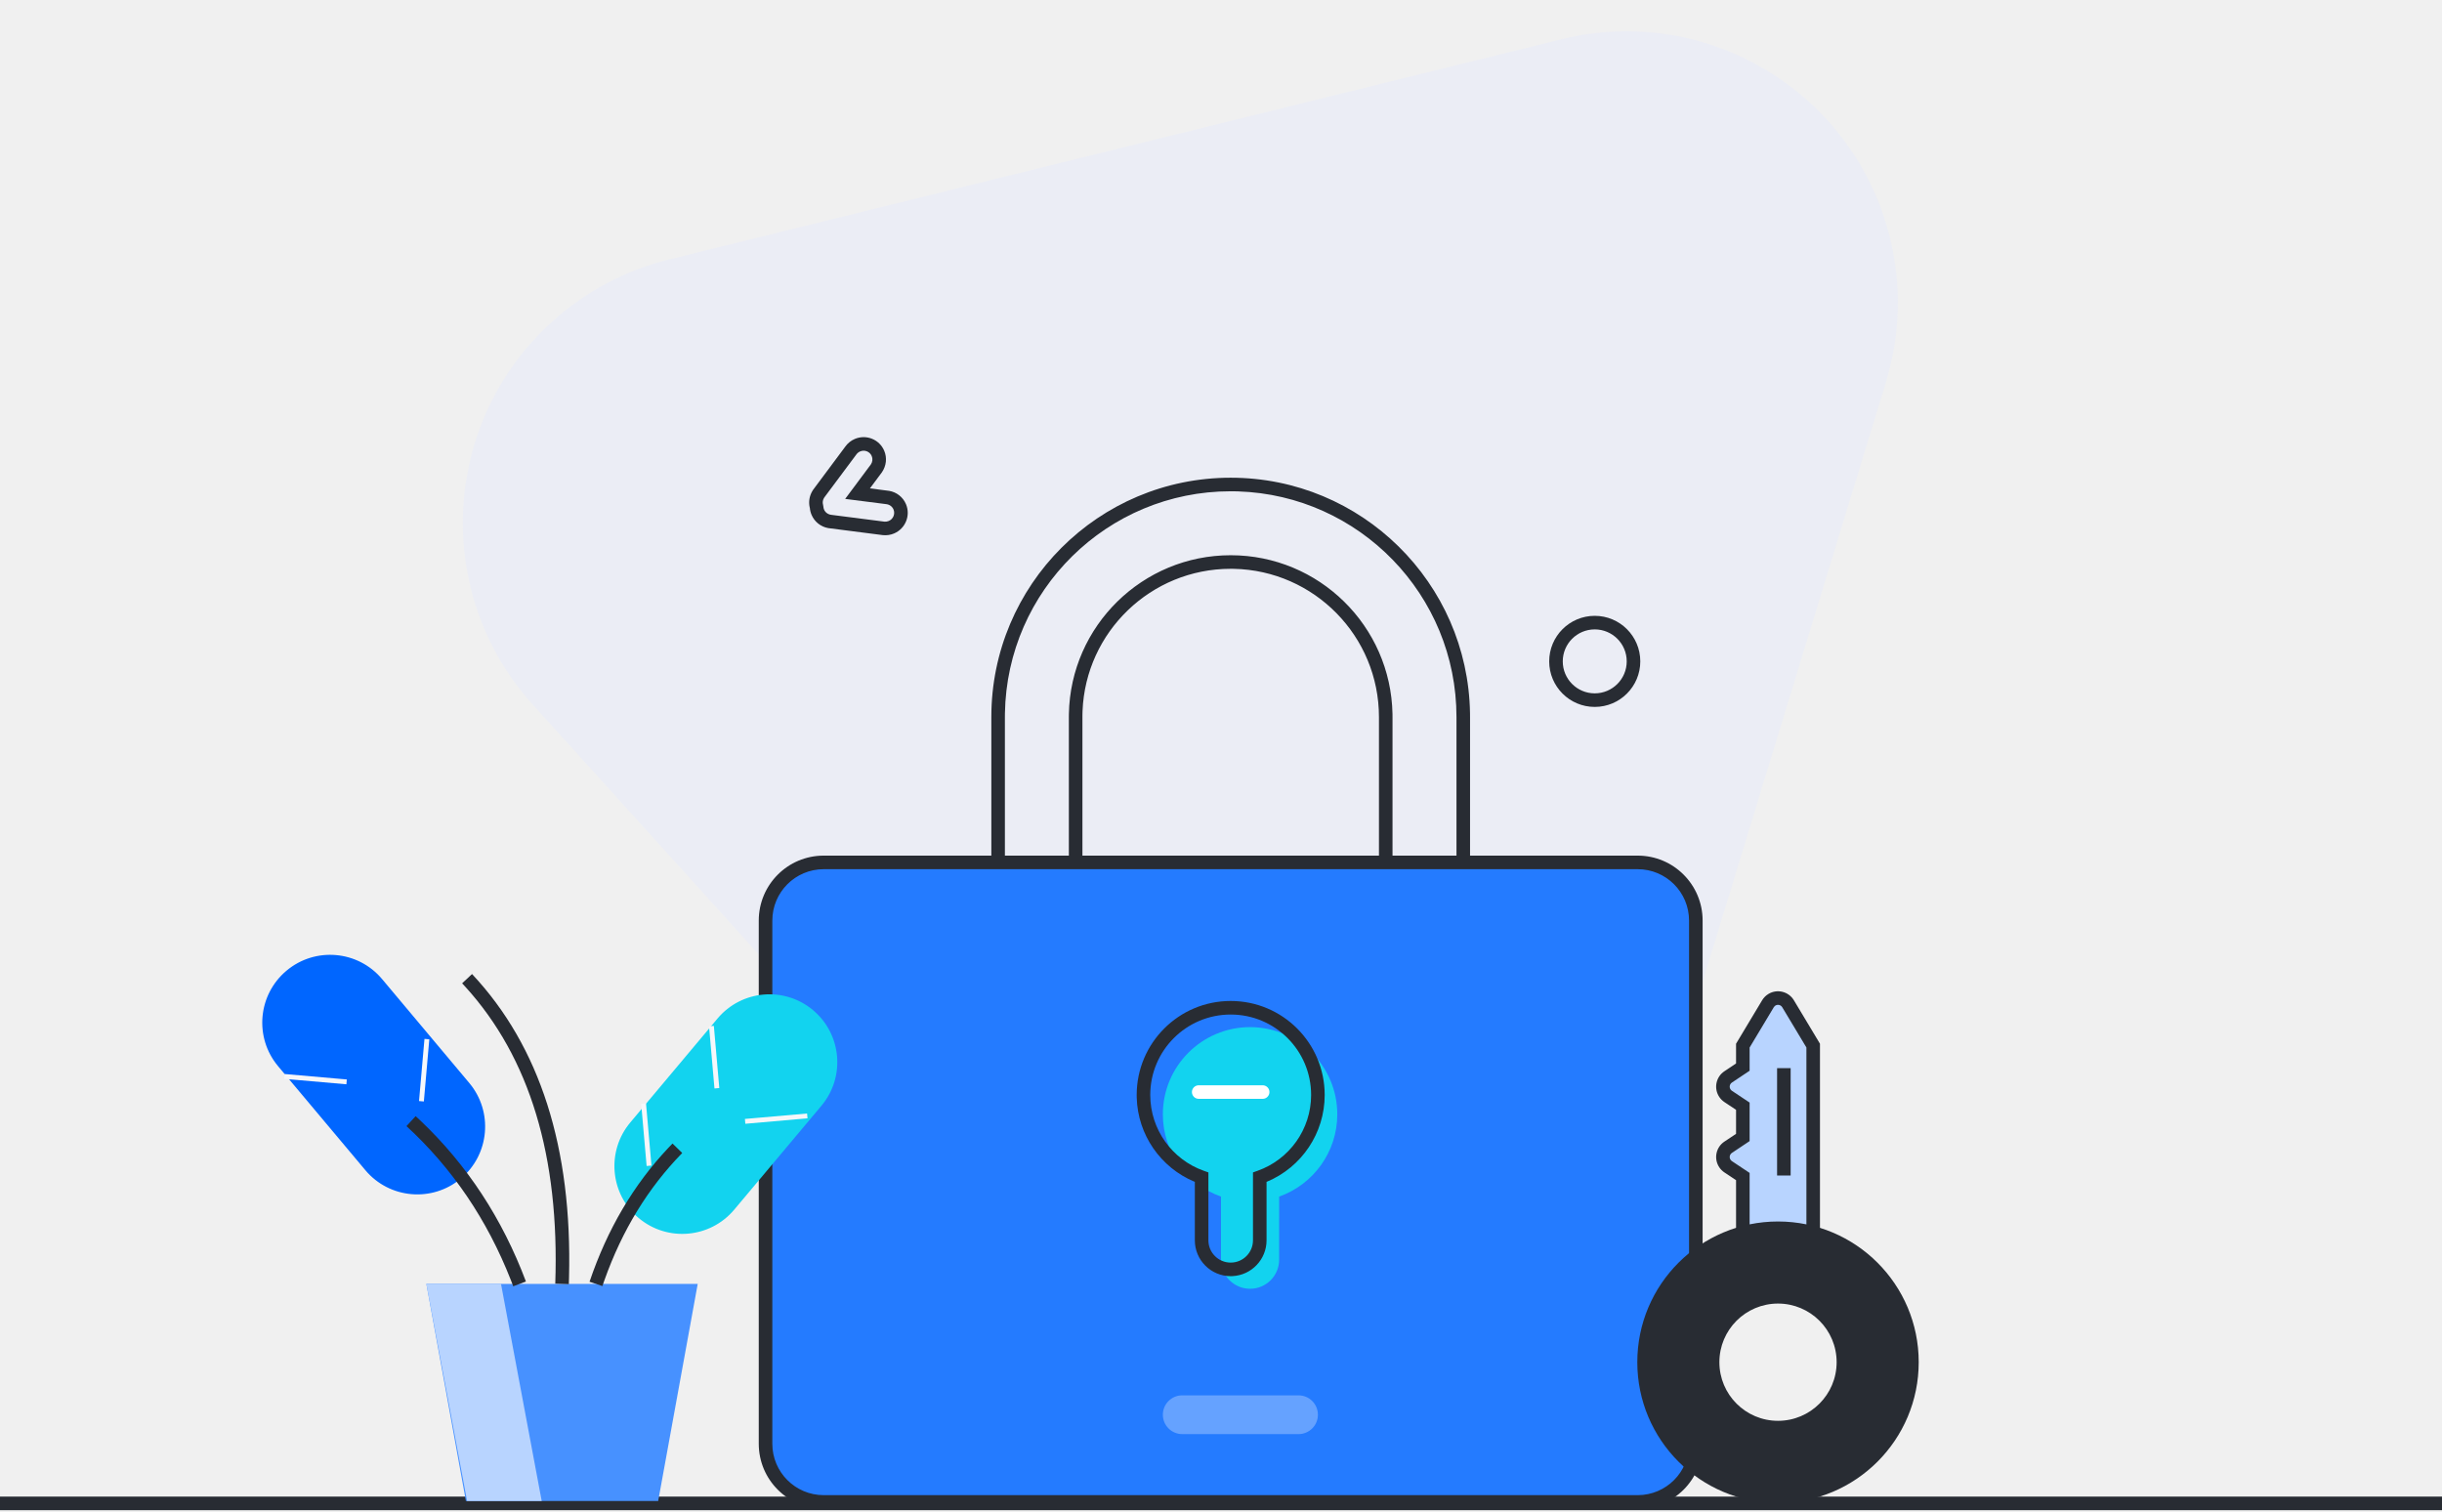
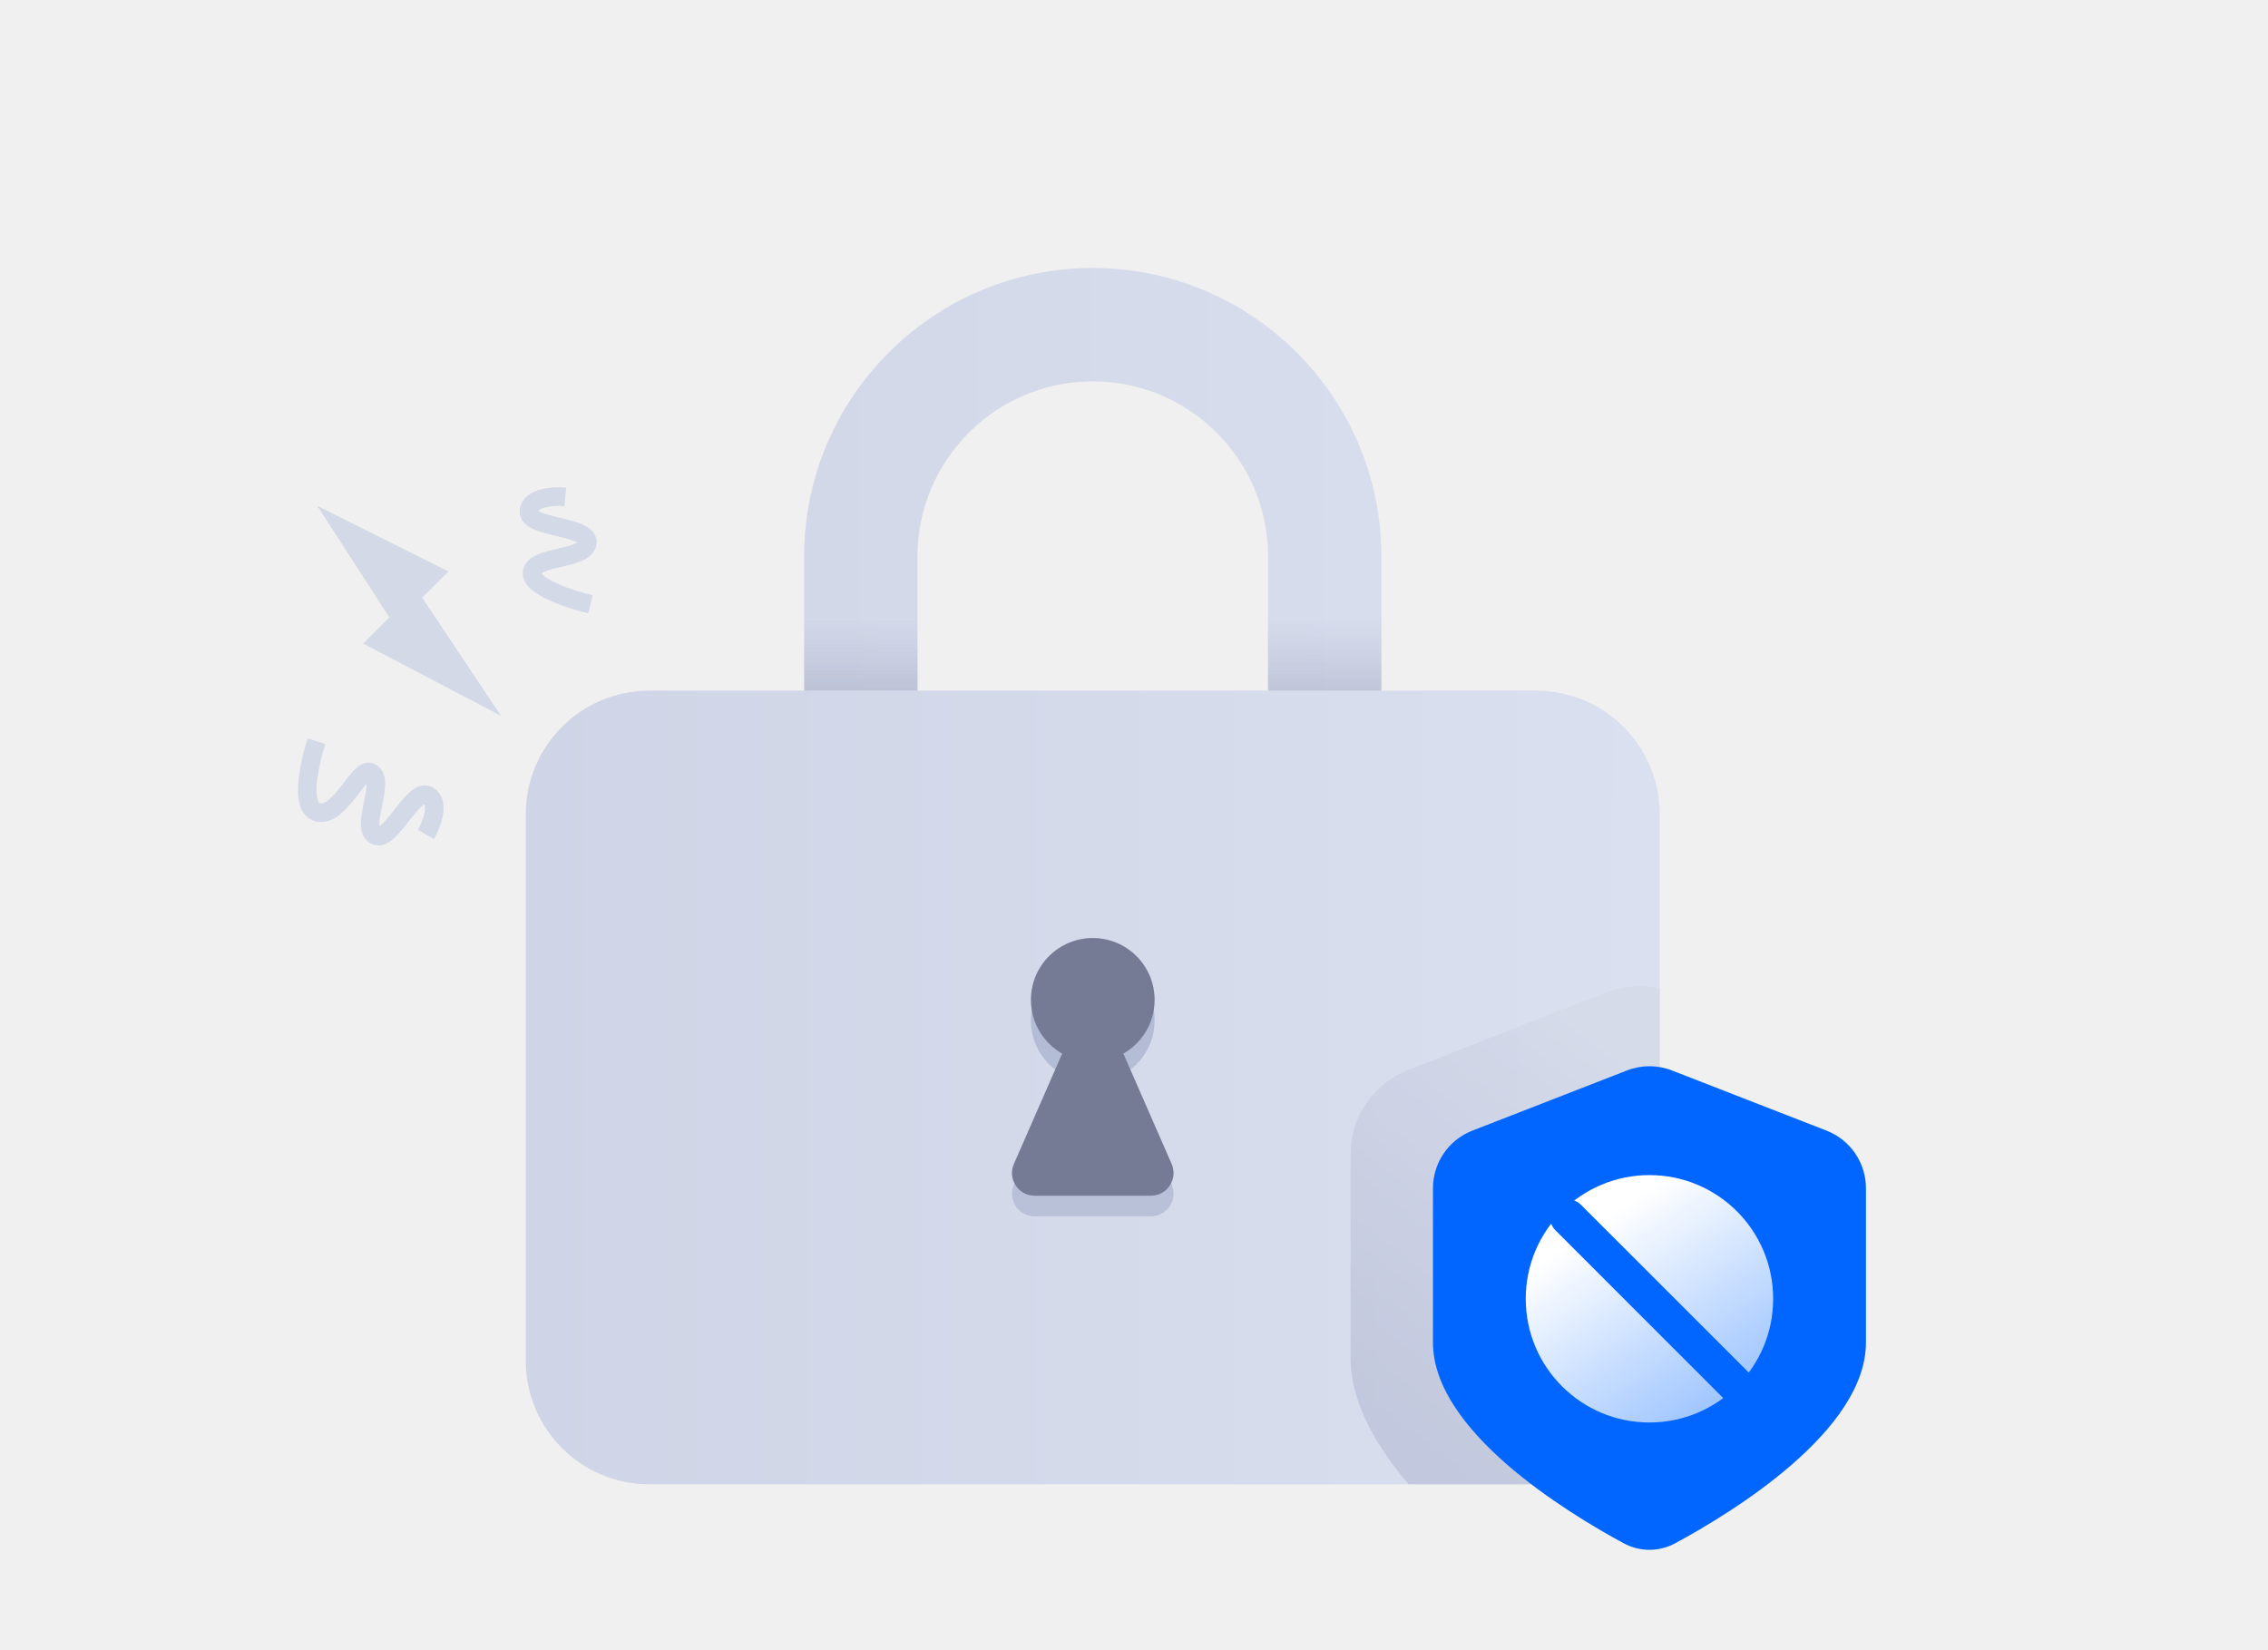
- <svg xmlns="http://www.w3.org/2000/svg" width="252px" height="156px" viewBox="0 0 252 156" version="1.1">
-   <g id="illustration" stroke="none" stroke-width="1" fill="none" fill-rule="evenodd">
-     <g id="---没有权限---" transform="translate(-6, -56)">
-       <g id="编组-3">
-         <g id="Triangle-2">
-           <path d="M132.016,76.197 L180.666,157.611 C188.599,170.886 184.268,188.077 170.994,196.01 C166.652,198.604 161.689,199.974 156.631,199.974 L59.331,199.974 C43.867,199.974 31.331,187.438 31.331,171.974 C31.331,166.916 32.701,161.953 35.295,157.611 L83.945,76.197 C91.878,62.922 109.069,58.592 122.344,66.524 C126.318,68.899 129.641,72.223 132.016,76.197 Z" id="Triangle" fill="#EBEDF5" transform="translate(107.9808, 117.9741) rotate(287) translate(-107.9808, -117.9741) " />
-           <path d="M93.856,102.365 C93.065,102.365 92.346,102.767 91.925,103.413 L89.049,108.33 C88.857,108.686 88.761,109.062 88.761,109.451 C88.761,110.728 89.792,111.765 91.067,111.765 C91.862,111.765 92.586,111.357 93.007,110.701 L94.016,108.976 L95.06,110.762 C95.496,111.444 96.222,111.851 97.016,111.851 C98.29,111.851 99.322,110.814 99.322,109.538 C99.322,109.105 99.203,108.688 98.981,108.326 L96.182,103.538 L96.08,103.391 C95.725,102.915 95.22,102.597 94.653,102.491 L94.559,102.476 L94.646,102.504 C94.394,102.412 94.128,102.365 93.856,102.365 Z M93.856,103.765 C93.963,103.765 94.067,103.783 94.164,103.819 L94.33,103.858 C94.6,103.887 94.841,104.039 94.989,104.269 L97.78,109.045 C97.875,109.2 97.922,109.365 97.922,109.538 C97.922,110.043 97.516,110.451 97.016,110.451 C96.705,110.451 96.421,110.292 96.254,110.031 L94.015,106.2 L91.875,109.867 C91.703,110.181 91.401,110.365 91.067,110.365 C90.567,110.365 90.161,109.956 90.161,109.451 C90.161,109.295 90.199,109.147 90.27,109.015 L93.052,104.255 C93.224,103.946 93.524,103.765 93.856,103.765 Z" id="形状结合" fill="#282C33" fill-rule="nonzero" transform="translate(94.04158, 107.1078) rotate(-113) translate(-94.04158, -107.1078) " />
-           <path d="M170.568,119.554 C167.972,119.554 165.868,121.658 165.868,124.254 C165.868,126.85 167.972,128.954 170.568,128.954 C173.163,128.954 175.268,126.85 175.268,124.254 C175.268,121.658 173.163,119.554 170.568,119.554 Z M170.568,120.954 C172.39,120.954 173.868,122.432 173.868,124.254 C173.868,126.077 172.39,127.554 170.568,127.554 C168.745,127.554 167.268,126.077 167.268,124.254 C167.268,122.432 168.745,120.954 170.568,120.954 Z" id="椭圆形" fill="#282C33" fill-rule="nonzero" />
-           <path d="M133,105.3 C146.505,105.3 157.479,116.139 157.697,129.592 L157.7,130 L157.7,154.7 L108.3,154.7 L108.3,130 C108.3,116.359 119.359,105.3 133,105.3 Z M133,106.7 C120.26,106.7 109.909,116.924 109.703,129.615 L109.7,130 L109.7,153.3 L156.3,153.3 L156.3,130 C156.3,117.388 146.279,107.116 133.765,106.712 L133.385,106.703 L133,106.7 Z M133,113.3 C142.116,113.3 149.526,120.604 149.697,129.679 L149.7,130 L149.7,146.7 L116.3,146.7 L116.3,129.993 L116.303,129.672 C116.479,120.587 123.899,113.3 133,113.3 Z M133,114.7 C124.769,114.7 118.038,121.206 117.712,129.373 L117.703,129.692 L117.7,130 L117.7,145.3 L148.3,145.3 L148.3,130 C148.3,121.656 141.62,114.872 133.316,114.703 L133,114.7 Z" id="形状结合" fill="#282C33" fill-rule="nonzero" />
-           <rect id="矩形" fill="#247BFF" x="85" y="145" width="96" height="66" rx="6" />
-           <path d="M175,144.3 L91,144.3 C87.3,144.3 84.3,147.3 84.3,151 L84.3,205 C84.3,208.7 87.3,211.7 91,211.7 L175,211.7 C178.7,211.7 181.7,208.7 181.7,205 L181.7,151 C181.7,147.3 178.7,144.3 175,144.3 Z M91,145.7 L175,145.7 C177.927,145.7 180.3,148.073 180.3,151 L180.3,205 C180.3,207.927 177.927,210.3 175,210.3 L91,210.3 C88.073,210.3 85.7,207.927 85.7,205 L85.7,151 C85.7,148.073 88.073,145.7 91,145.7 Z" id="矩形" fill="#282C33" fill-rule="nonzero" />
-           <g id="编组-5" transform="translate(123, 159)">
-             <g id="编组-12">
-               <path d="M12,3 C16.971,3 21,7.029 21,12 C21,15.918 18.496,19.252 15.001,20.488 L15,27 C15,28.657 13.657,30 12,30 C10.343,30 9,28.657 9,27 L9,20.488 C5.505,19.253 3,15.919 3,12 C3,7.029 7.029,3 12,3 Z" id="形状结合" fill="#12D3EF" />
-               <path d="M10,0.3 C4.643,0.3 0.3,4.643 0.3,10 L0.304,10.288 C0.417,14.121 2.771,17.486 6.239,18.944 L6.3,18.968 L6.3,25 C6.3,27.043 7.957,28.7 10,28.7 L10.197,28.695 C12.149,28.593 13.7,26.978 13.7,25 L13.7,18.968 L13.762,18.943 C17.316,17.449 19.7,13.951 19.7,10 C19.7,4.643 15.357,0.3 10,0.3 Z M10,1.7 C14.584,1.7 18.3,5.416 18.3,10 C18.3,13.546 16.056,16.665 12.767,17.828 L12.301,17.993 L12.3,25 C12.3,26.27 11.27,27.3 10,27.3 C8.73,27.3 7.7,26.27 7.7,25 L7.7,17.993 L7.234,17.828 C3.944,16.666 1.7,13.546 1.7,10 C1.7,5.416 5.416,1.7 10,1.7 Z" id="形状结合" fill="#282C33" fill-rule="nonzero" />
-               <rect id="矩形" fill="#FFFFFF" x="6" y="9" width="8" height="1.4" rx="0.7" />
-             </g>
-             <rect id="矩形" fill-opacity="0.3" fill="#FFFFFF" x="3" y="41" width="16" height="4" rx="2" />
-           </g>
-         </g>
-         <polygon id="直线" fill="#282C33" fill-rule="nonzero" points="259.15 210.45 259.15 211.85 5.75 211.85 5.75 210.45" />
-       </g>
-       <g id="flower" transform="translate(29, 150)">
-         <polygon id="矩形" fill="#4791FF" points="21 38.5 49 38.5 44.922 60.9 25.078 60.9" />
-         <g id="编组-7" transform="translate(15.58709, 17.22768) rotate(50) translate(-15.58709, -17.22768) translate(1.087095, 9.227675)">
-           <rect id="矩形" fill="#0066FF" x="0.234" y="0.807" width="28" height="14" rx="7" />
-           <polygon id="直线-3" fill="#F6F7FA" fill-rule="nonzero" points="12.834 10.254 13.188 10.607 8.634 15.161 8.28 14.807" />
-           <polygon id="直线-3" fill="#F6F7FA" fill-rule="nonzero" transform="translate(17.23072, 3.523999) scale(-1, 1) translate(-17.23072, -3.523999) " points="19.331 1.07 19.684 1.424 15.131 5.978 14.777 5.624" />
-         </g>
-         <g id="编组-7" transform="translate(51.80442, 21.23837) scale(-1, 1) rotate(50) translate(-51.80442, -21.23837) translate(37.30442, 12.73837)">
-           <g id="直线-3" transform="translate(-0, 0.381549)">
-             <rect id="蒙版" fill="#12D3EF" x="0.234" y="1.026" width="28" height="14" rx="7" />
-             <polygon fill="#F6F7FA" fill-rule="nonzero" transform="translate(10.50961, 3.324399) scale(-1, 1) translate(-10.50961, -3.324399) " points="12.61 0.871 12.963 1.224 8.41 5.778 8.056 5.424" />
-             <polygon fill="#F6F7FA" fill-rule="nonzero" points="13.353 9.853 13.707 10.207 9.153 14.76 8.8 14.407" />
-             <polygon fill="#F6F7FA" fill-rule="nonzero" transform="translate(21.13748, 3.104389) scale(-1, 1) translate(-21.13748, -3.104389) " points="23.237 0.651 23.591 1.004 19.037 5.558 18.684 5.204" />
-           </g>
-         </g>
-         <path d="M46.399,24.011 L47.401,24.989 C43.883,28.587 41.209,32.956 39.379,38.103 L39.163,38.724 L37.837,38.276 C39.666,32.871 42.381,28.259 45.98,24.447 L46.399,24.011 Z" id="路径-8" fill="#282C33" fill-rule="nonzero" />
-         <path d="M30.326,21.185 L31.274,22.215 C26.541,26.572 22.952,31.863 20.504,38.098 L20.255,38.746 L18.945,38.254 C21.388,31.758 25.015,26.222 29.824,21.654 L30.326,21.185 Z" id="路径-8" fill="#282C33" fill-rule="nonzero" transform="translate(25.10943, 29.96568) scale(-1, 1) translate(-25.10943, -29.96568) " />
-         <path d="M25.711,6.521 C32.732,14.011 36.062,24.468 35.72,37.852 L35.7,38.524 L34.3,38.476 C34.753,25.339 31.657,15.142 25.029,7.847 L24.689,7.479 L25.711,6.521 Z" id="路径-9" fill="#282C33" fill-rule="nonzero" />
-         <polygon id="路径-10" fill="#B8D4FF" points="21 38.5 28.7 38.5 32.9 60.9 25.2 60.9" />
-       </g>
-       <g id="编组-6" transform="translate(189, 185) scale(-1, 1) translate(-189, -185) translate(174, 158)">
-         <path d="M15.143,1.173 C15.313,1.275 15.455,1.417 15.558,1.588 L18.15,5.908 L18.15,8.126 L19.665,9.137 C20.221,9.507 20.371,10.259 20,10.815 C19.912,10.947 19.798,11.062 19.665,11.15 L18.15,12.16 L18.15,15.386 L19.665,16.397 C20.221,16.767 20.371,17.519 20,18.075 C19.912,18.207 19.798,18.322 19.665,18.41 L18.15,19.42 L18.15,26.478 L10.89,26.478 L10.89,5.908 L13.482,1.588 C13.826,1.015 14.57,0.829 15.143,1.173 Z" id="形状结合" fill="#B8D4FF" />
-         <path d="M12.882,1.227 L10.19,5.714 L10.19,27.178 L18.85,27.178 L18.85,19.794 L20.053,18.993 C20.263,18.853 20.443,18.673 20.583,18.463 L20.668,18.322 C21.141,17.462 20.885,16.368 20.053,15.814 L18.85,15.011 L18.85,12.534 L20.053,11.733 C20.263,11.593 20.443,11.413 20.583,11.203 L20.668,11.062 C21.141,10.202 20.885,9.108 20.053,8.554 L18.85,7.751 L18.85,5.714 L16.158,1.227 C15.997,0.959 15.772,0.734 15.503,0.572 C14.598,0.03 13.425,0.323 12.882,1.227 Z M14.85,1.821 C14.892,1.857 14.929,1.9 14.957,1.948 L17.45,6.103 L17.45,8.5 L19.276,9.719 C19.511,9.875 19.574,10.192 19.418,10.426 C19.381,10.482 19.333,10.53 19.277,10.568 L17.45,11.785 L17.45,15.76 L19.276,16.979 C19.511,17.135 19.574,17.452 19.418,17.686 C19.381,17.742 19.333,17.79 19.277,17.828 L17.45,19.045 L17.45,25.778 L11.59,25.778 L11.59,6.101 L14.083,1.948 C14.228,1.706 14.541,1.628 14.782,1.773 L14.85,1.821 Z" id="形状结合" fill="#282C33" fill-rule="nonzero" />
-         <polygon id="直线-6" fill="#282C33" fill-rule="nonzero" points="14.615 8.233 14.615 19.313 13.215 19.313 13.215 8.233" />
-         <path d="M14.52,24.058 C22.539,24.058 29.04,30.559 29.04,38.578 C29.04,46.598 22.539,53.098 14.52,53.098 C6.501,53.098 0,46.598 0,38.578 C0,30.559 6.501,24.058 14.52,24.058 Z M14.52,32.528 C11.179,32.528 8.47,35.237 8.47,38.578 C8.47,41.92 11.179,44.628 14.52,44.628 C17.861,44.628 20.57,41.92 20.57,38.578 C20.57,35.237 17.861,32.528 14.52,32.528 Z" id="形状结合" fill="#282C33" />
-       </g>
-     </g>
+ <svg xmlns="http://www.w3.org/2000/svg" width="220" height="160" viewBox="0 0 220 160" fill="none">
+   <path d="M83.5 54C83.5 41.574 93.574 31.5 106 31.5C118.426 31.5 128.5 41.574 128.5 54V86.5H83.5V54Z" stroke="url(#paint0_linear_2539_132193)" stroke-width="11" />
+   <mask id="mask0_2539_132193" style="mask-type:alpha" maskUnits="userSpaceOnUse" x="78" y="26" width="56" height="66">
+     <path d="M83.5 54C83.5 41.574 93.574 31.5 106 31.5C118.426 31.5 128.5 41.574 128.5 54V86.5H83.5V54Z" stroke="url(#paint1_linear_2539_132193)" stroke-width="11" />
+   </mask>
+   <g mask="url(#mask0_2539_132193)">
+     <rect opacity="0.6" x="73.051" y="59.8" width="64.9" height="17.6" fill="url(#paint2_linear_2539_132193)" />
  </g>
+   <rect x="51" y="67" width="110" height="77" rx="12" fill="url(#paint3_linear_2539_132193)" />
+   <mask id="mask1_2539_132193" style="mask-type:alpha" maskUnits="userSpaceOnUse" x="51" y="67" width="110" height="77">
+     <rect x="51" y="67" width="110" height="77" rx="12" fill="url(#paint4_linear_2539_132193)" />
+   </mask>
+   <g mask="url(#mask1_2539_132193)">
+     <path opacity="0.8" fill-rule="evenodd" clip-rule="evenodd" d="M131 111.992C131 108.374 133.215 105.13 136.582 103.807L155.782 96.264C157.85 95.452 160.15 95.452 162.218 96.264L181.418 103.807C184.785 105.13 187 108.374 187 111.992C187 116.621 187 123.587 187 131.667C187 142.85 170.72 154.034 162.988 158.715C160.518 160.21 157.482 160.21 155.012 158.715C147.28 154.034 131 142.85 131 131.667C131 123.587 131 116.62 131 111.992Z" fill="url(#paint5_linear_2539_132193)" />
+   </g>
+   <path fill-rule="evenodd" clip-rule="evenodd" d="M108.97 104.215C110.78 103.182 112.001 101.234 112.001 99C112.001 95.686 109.314 93 106.001 93C102.687 93 100.001 95.686 100.001 99C100.001 101.234 101.221 103.182 103.032 104.215L98.349 114.918C97.713 116.372 98.778 118 100.365 118H111.637C113.223 118 114.288 116.372 113.652 114.918L108.97 104.215Z" fill="url(#paint6_linear_2539_132193)" />
+   <path fill-rule="evenodd" clip-rule="evenodd" d="M108.97 102.215C110.78 101.182 112.001 99.234 112.001 97C112.001 93.686 109.314 91 106.001 91C102.687 91 100.001 93.686 100.001 97C100.001 99.234 101.221 101.182 103.032 102.215L98.349 112.918C97.713 114.372 98.778 116 100.365 116H111.637C113.223 116 114.288 114.372 113.652 112.918L108.97 102.215Z" fill="#757B94" />
+   <path fill-rule="evenodd" clip-rule="evenodd" d="M139 115.274C139 112.8 140.518 110.583 142.824 109.686L157.824 103.847C159.223 103.302 160.777 103.302 162.176 103.847L177.176 109.686C179.482 110.583 181 112.8 181 115.274C181 118.706 181 124.034 181 130.246C181 138.798 168.07 146.708 162.502 149.717C160.932 150.565 159.068 150.565 157.498 149.717C151.93 146.708 139 138.798 139 130.246C139 124.034 139 118.706 139 115.274Z" fill="#0066FF" />
+   <path d="M148 126C148 119.373 153.373 114 160 114C166.627 114 172 119.373 172 126C172 132.628 166.627 138 160 138C153.373 138 148 132.628 148 126Z" fill="url(#paint7_linear_2539_132193)" />
+   <path d="M152.111 118.111L169.889 135.889" stroke="#0066FF" stroke-width="3.5" stroke-linecap="round" />
+   <path d="M54.838 48.206C53.715 48.102 51.436 48.23 51.311 49.578C51.154 51.263 57.13 50.969 56.974 52.654C56.817 54.339 51.762 53.869 51.605 55.554C51.479 56.902 55.328 58.167 57.267 58.63" stroke="#D3D9E6" stroke-width="1.8" />
+   <path d="M41.312 80.951C41.876 79.974 42.711 77.851 41.538 77.174C40.073 76.328 37.844 81.881 36.378 81.034C34.913 80.188 37.451 75.791 35.986 74.945C34.813 74.268 33.04 79.329 30.825 78.806C28.611 78.283 30.693 71.904 30.693 71.904" stroke="#D3D9E6" stroke-width="1.8" />
+   <path d="M37.773 59.893L30.773 49.074L43.501 55.438L40.956 57.984L48.592 69.439L35.228 62.438L37.773 59.893Z" fill="#D3D9E6" />
+   <defs>
+     <linearGradient id="paint0_linear_2539_132193" x1="78" y1="68.35" x2="134" y2="68.35" gradientUnits="userSpaceOnUse">
+       <stop stop-color="#D3D8E9" />
+       <stop offset="1" stop-color="#D8DDED" />
+     </linearGradient>
+     <linearGradient id="paint1_linear_2539_132193" x1="78" y1="68.35" x2="134" y2="68.35" gradientUnits="userSpaceOnUse">
+       <stop stop-color="#BEC2D0" />
+       <stop offset="1" stop-color="#D8DCE8" />
+     </linearGradient>
+     <linearGradient id="paint2_linear_2539_132193" x1="105.501" y1="59.8" x2="105.501" y2="77.4" gradientUnits="userSpaceOnUse">
+       <stop stop-color="#868FAE" stop-opacity="0" />
+       <stop offset="1" stop-color="#61677C" />
+     </linearGradient>
+     <linearGradient id="paint3_linear_2539_132193" x1="51" y1="67" x2="161" y2="67" gradientUnits="userSpaceOnUse">
+       <stop stop-color="#CFD4E6" />
+       <stop offset="1" stop-color="#DBE0F0" />
+     </linearGradient>
+     <linearGradient id="paint4_linear_2539_132193" x1="51" y1="67" x2="161" y2="67" gradientUnits="userSpaceOnUse">
+       <stop stop-color="#B2BCE1" />
+       <stop offset="1" stop-color="#D5DAE9" />
+     </linearGradient>
+     <linearGradient id="paint5_linear_2539_132193" x1="133.625" y1="137.24" x2="160.53" y2="102.289" gradientUnits="userSpaceOnUse">
+       <stop stop-color="#BDC3D9" />
+       <stop offset="1" stop-color="#D5DAE9" />
+     </linearGradient>
+     <linearGradient id="paint6_linear_2539_132193" x1="106.001" y1="93" x2="106.001" y2="117.675" gradientUnits="userSpaceOnUse">
+       <stop stop-color="#B1BAD4" />
+       <stop offset="1" stop-color="#B9C1D8" />
+     </linearGradient>
+     <linearGradient id="paint7_linear_2539_132193" x1="155.311" y1="117.869" x2="169.852" y2="139.183" gradientUnits="userSpaceOnUse">
+       <stop offset="0.02" stop-color="white" />
+       <stop offset="1" stop-color="white" stop-opacity="0.55" />
+     </linearGradient>
+   </defs>
</svg>
